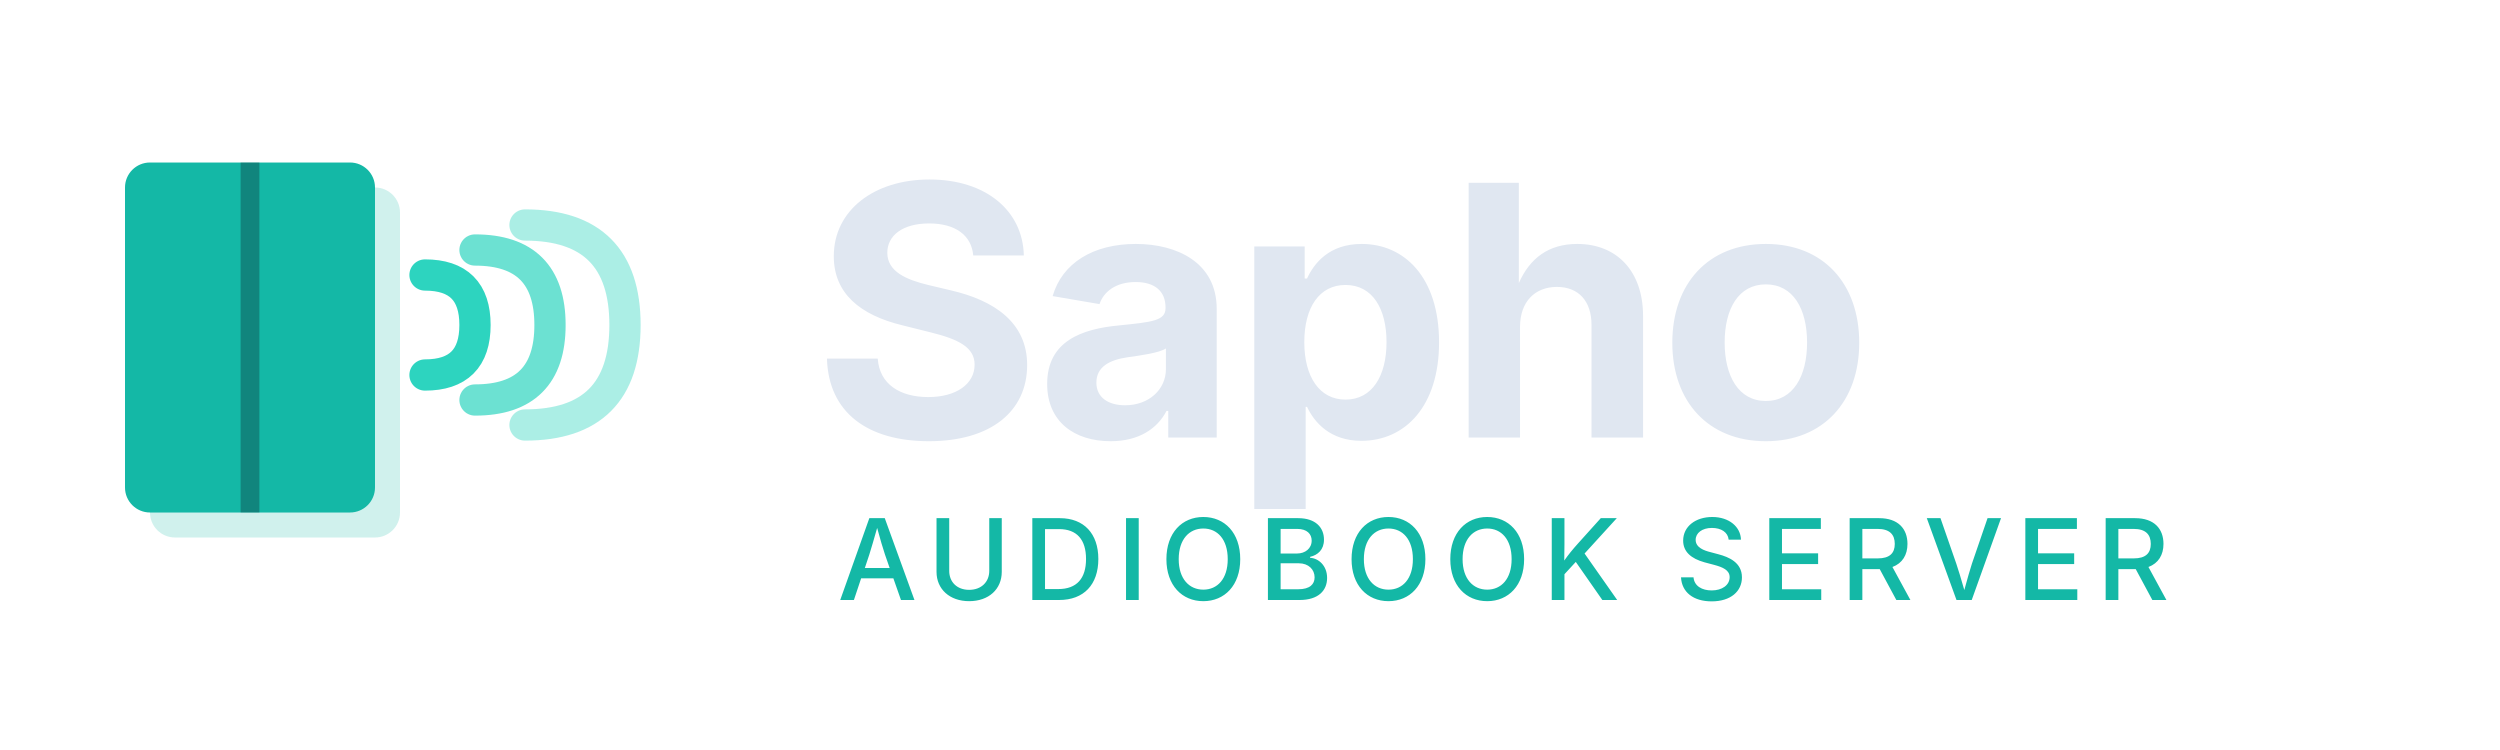
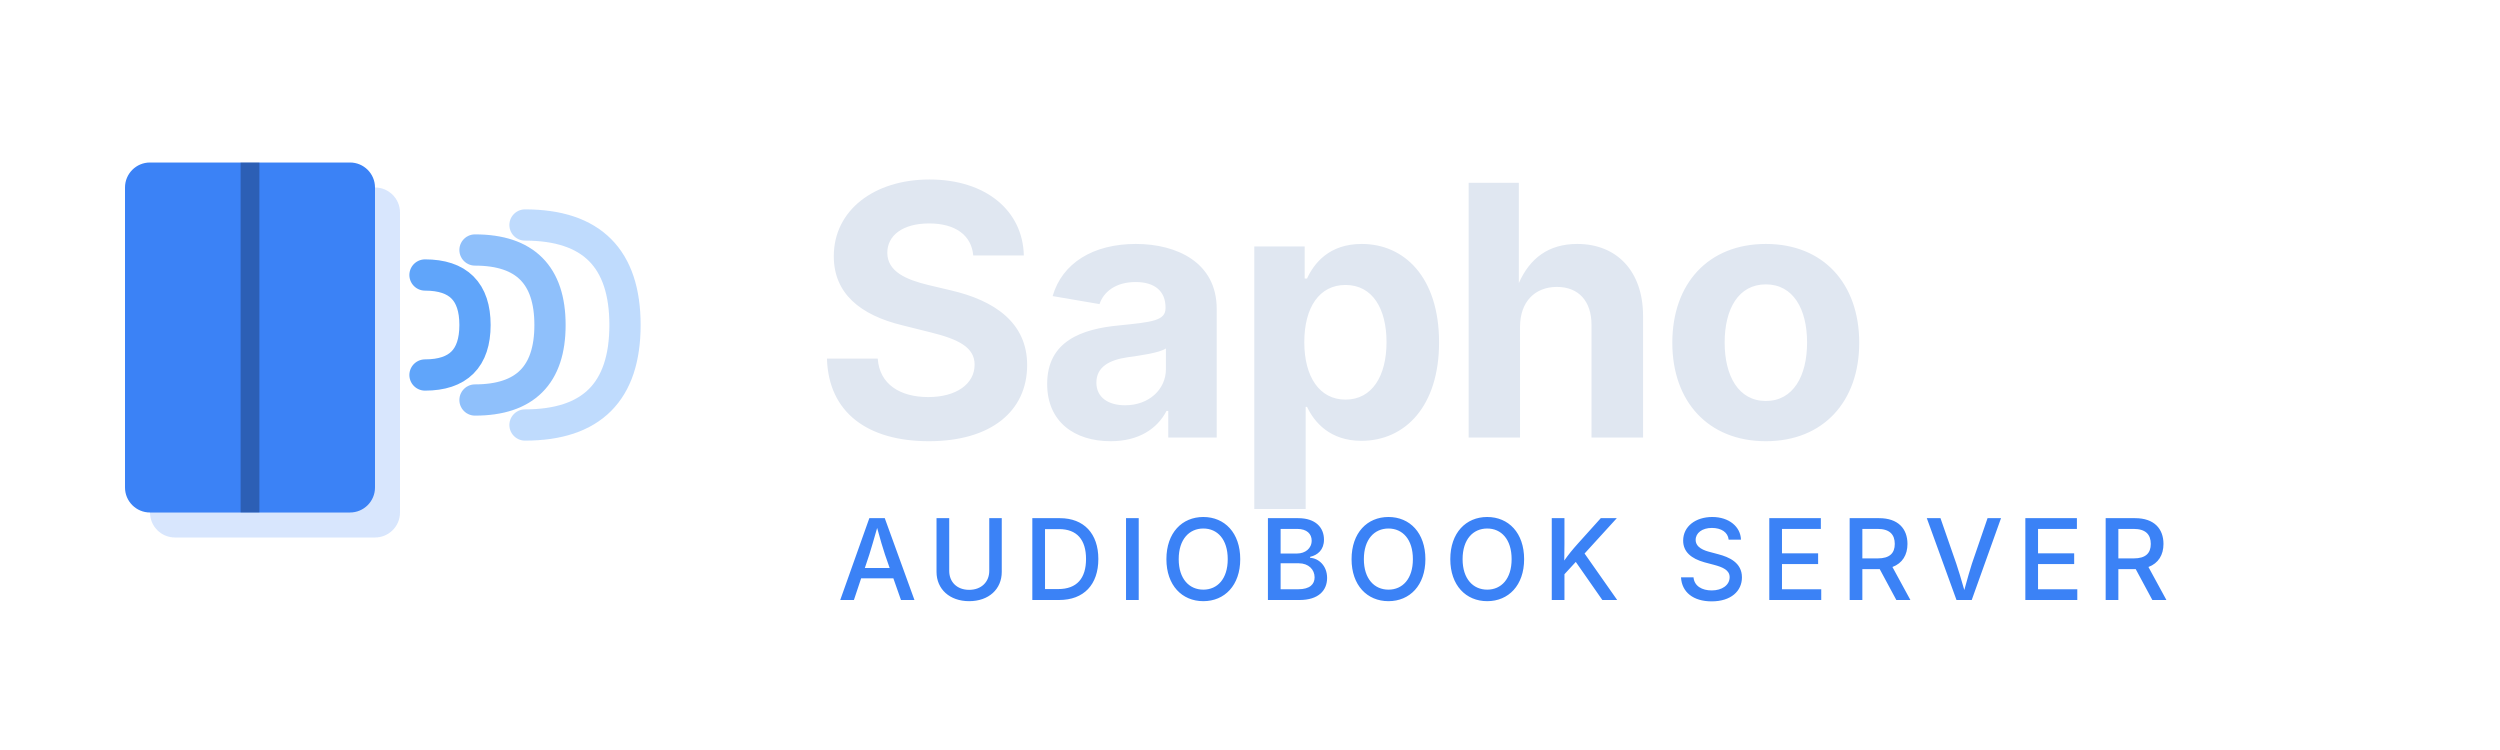
<svg xmlns="http://www.w3.org/2000/svg" width="200" height="60" viewBox="0 0 200 60" fill="none">
  <g transform="translate(10, 10)">
-     <rect x="2" y="5" width="20" height="28" rx="2" fill="#14b8a6" opacity="0.2" />
-     <rect x="0" y="3" width="20" height="28" rx="2" fill="#14b8a6" />
+     <rect x="2" y="5" width="20" height="28" rx="2" fill="#3b82f6" opacity="0.2" />
+     <rect x="0" y="3" width="20" height="28" rx="2" fill="#3b82f6" />
    <line x1="10" y1="3" x2="10" y2="31" stroke="#0a0e1a" stroke-width="1.5" opacity="0.3" />
-     <path d="M 24 12 Q 28 12, 28 16 Q 28 20, 24 20" stroke="#2dd4bf" stroke-width="2.5" stroke-linecap="round" fill="none" />
-     <path d="M 28 10 Q 34 10, 34 16 Q 34 22, 28 22" stroke="#2dd4bf" stroke-width="2.5" stroke-linecap="round" fill="none" opacity="0.7" />
-     <path d="M 32 8 Q 40 8, 40 16 Q 40 24, 32 24" stroke="#2dd4bf" stroke-width="2.5" stroke-linecap="round" fill="none" opacity="0.4" />
+     <path d="M 24 12 Q 28 12, 28 16 Q 28 20, 24 20" stroke="#60a5fa" stroke-width="2.5" stroke-linecap="round" fill="none" />
+     <path d="M 28 10 Q 34 10, 34 16 Q 34 22, 28 22" stroke="#60a5fa" stroke-width="2.5" stroke-linecap="round" fill="none" opacity="0.7" />
+     <path d="M 32 8 Q 40 8, 40 16 Q 40 24, 32 24" stroke="#60a5fa" stroke-width="2.5" stroke-linecap="round" fill="none" opacity="0.4" />
  </g>
  <text x="65" y="35" font-family="system-ui, -apple-system, sans-serif" font-size="28" font-weight="700" fill="#e0e7f1" letter-spacing="-0.5">
    Sapho
  </text>
-   <text x="67" y="48" font-family="system-ui, -apple-system, sans-serif" font-size="9" font-weight="500" fill="#14b8a6" letter-spacing="1">
+   <text x="67" y="48" font-family="system-ui, -apple-system, sans-serif" font-size="9" font-weight="500" fill="#3b82f6" letter-spacing="1">
    AUDIOBOOK SERVER
  </text>
</svg>
